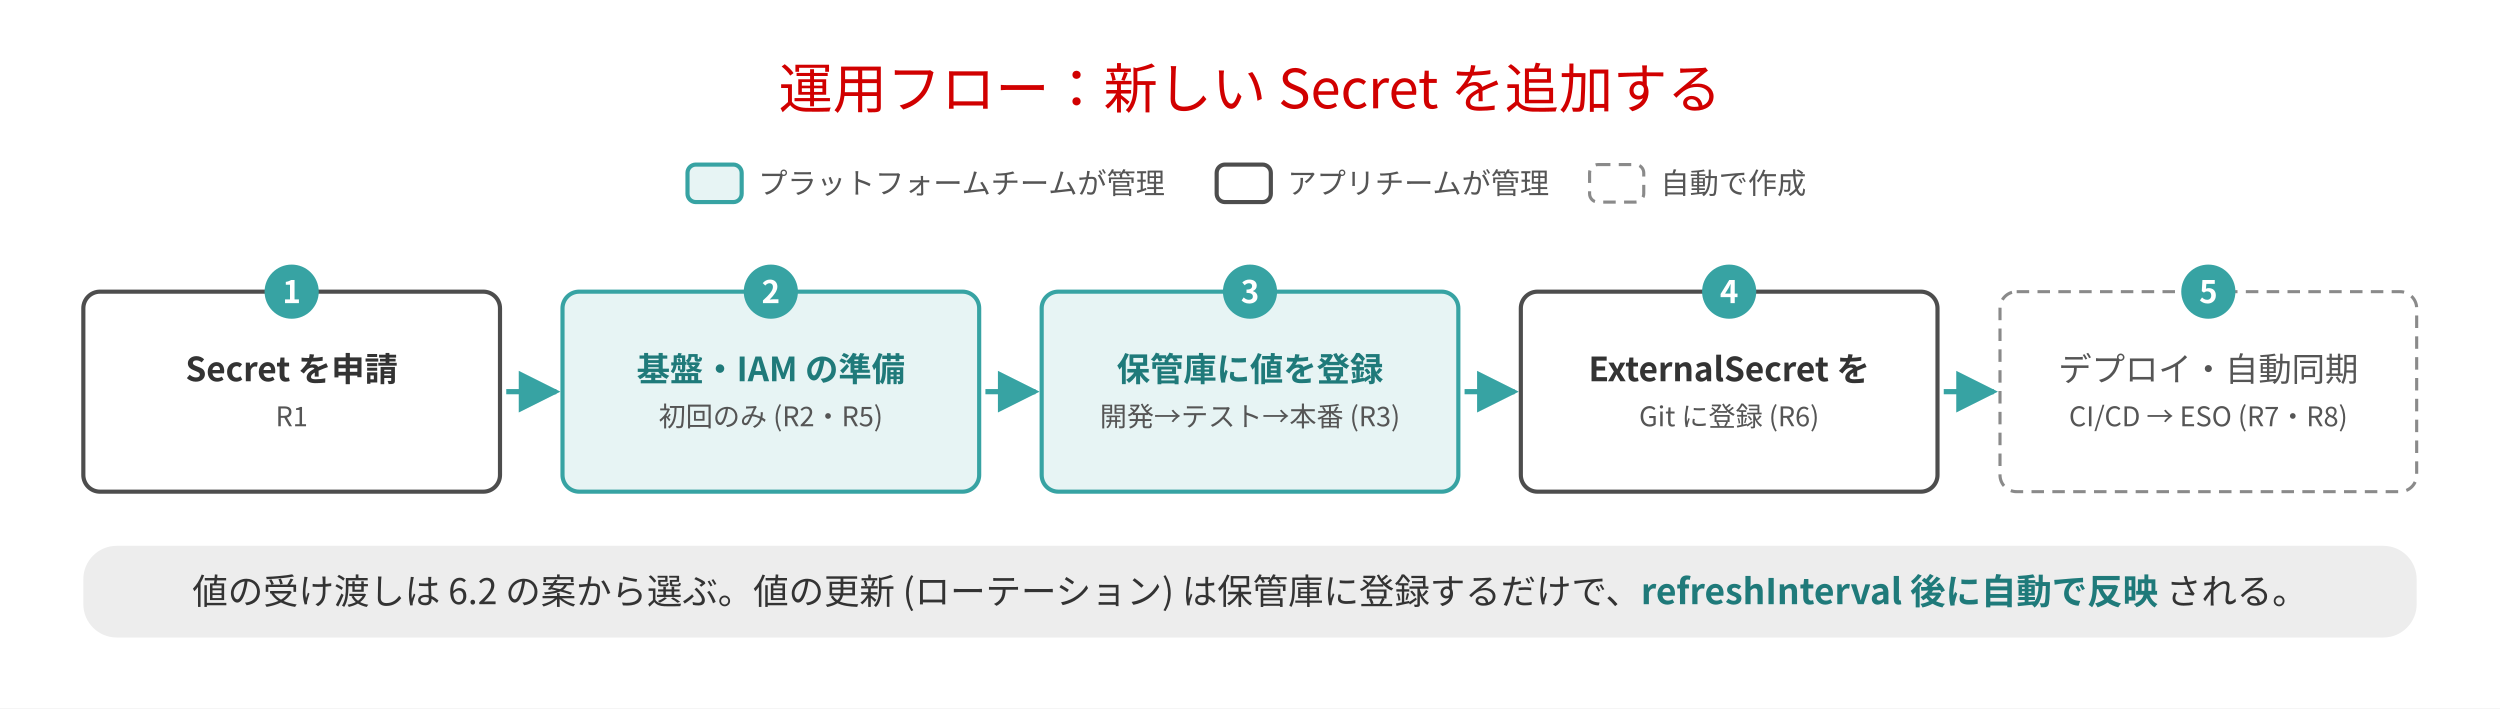
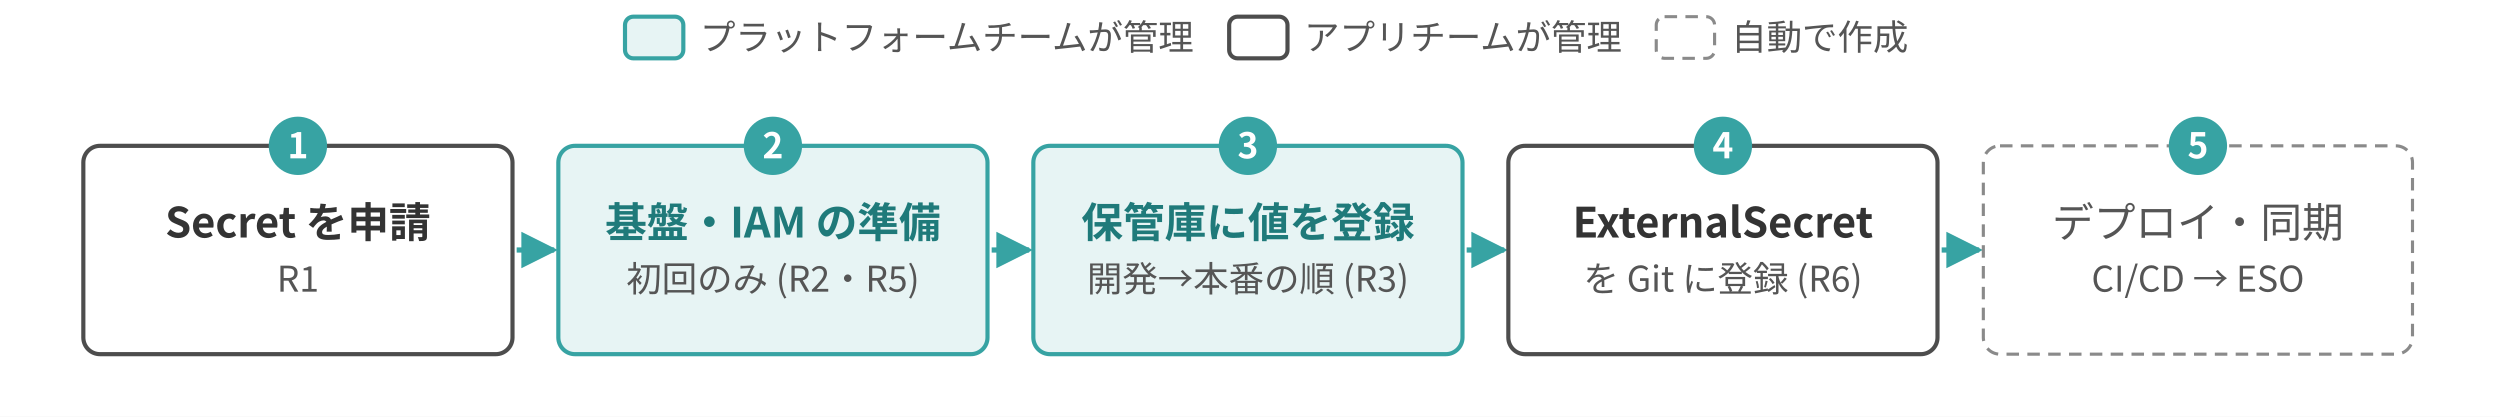
- <svg xmlns="http://www.w3.org/2000/svg" viewBox="0 0 1200 340" width="1200" height="340" font-family="'Noto Sans JP','Noto Sans CJK JP','Hiragino Sans','Hiragino Kaku Gothic ProN','Yu Gothic UI','Meiryo',sans-serif">
+ <svg xmlns="http://www.w3.org/2000/svg" viewBox="0 70 1200 200" width="900" height="150" font-family="'Noto Sans JP','Noto Sans CJK JP','Hiragino Sans','Hiragino Kaku Gothic ProN','Yu Gothic UI','Meiryo',sans-serif">
  <defs>
-     <marker id="arr-teal" viewBox="0 0 10 10" refX="9" refY="5" markerWidth="8" markerHeight="8" orient="auto-start-reverse">
+     <marker id="arr-teal" viewBox="0 0 10 10" refX="9" refY="5" markerWidth="7" markerHeight="7" orient="auto-start-reverse">
      <path d="M0,0 L10,5 L0,10 z" fill="#37a3a3" />
    </marker>
-     <marker id="arr-gray" viewBox="0 0 10 10" refX="9" refY="5" markerWidth="8" markerHeight="8" orient="auto-start-reverse">
+     <marker id="arr-gray" viewBox="0 0 10 10" refX="9" refY="5" markerWidth="7" markerHeight="7" orient="auto-start-reverse">
      <path d="M0,0 L10,5 L0,10 z" fill="#6b6b6b" />
    </marker>
-     <marker id="arr-red" viewBox="0 0 10 10" refX="9" refY="5" markerWidth="8" markerHeight="8" orient="auto-start-reverse">
+     <marker id="arr-red" viewBox="0 0 10 10" refX="9" refY="5" markerWidth="7" markerHeight="7" orient="auto-start-reverse">
      <path d="M0,0 L10,5 L0,10 z" fill="#d10000" />
    </marker>
  </defs>
-   <rect width="1200" height="340" fill="#ffffff" />
-   <text x="600.0" y="52" text-anchor="middle" font-size="26" fill="#d10000">運用フロー：新しい Secret を追加する</text>
-   <rect x="330" y="79" width="26" height="18" rx="4" fill="#e7f4f4" stroke="#37a3a3" stroke-width="2" />
-   <text x="364" y="93" text-anchor="start" font-size="14" fill="#555555">プラットフォームチームが管理</text>
-   <rect x="584" y="79" width="26" height="18" rx="4" fill="#ffffff" stroke="#4d4d4d" stroke-width="2" />
-   <text x="618" y="93" text-anchor="start" font-size="14" fill="#555555">アプリチームが管理</text>
-   <rect x="763" y="79" width="26" height="18" rx="4" fill="#ffffff" stroke="#8a8a8a" stroke-width="1.5" stroke-dasharray="6 4" />
-   <text x="797" y="93" text-anchor="start" font-size="14" fill="#555555">自動で作成</text>
-   <rect x="40" y="140" width="200" height="96" rx="8" fill="#ffffff" stroke="#4d4d4d" stroke-width="2" />
-   <text x="140.0" y="183.0" text-anchor="middle" font-size="16" fill="#333333" font-weight="bold">Secret を申請</text>
-   <text x="140.0" y="204.6" text-anchor="middle" font-size="13" fill="#555555">R1</text>
-   <circle cx="140.0" cy="140" r="13" fill="#37a3a3" />
-   <text x="140.0" y="145.5" text-anchor="middle" font-size="15" fill="#ffffff" font-weight="bold">1</text>
-   <path d="M243,188 L267,188" fill="none" stroke="#37a3a3" stroke-width="2.5" marker-end="url(#arr-teal)" />
-   <rect x="270" y="140" width="200" height="96" rx="8" fill="#e7f4f4" stroke="#37a3a3" stroke-width="2" />
-   <text x="370.0" y="183.0" text-anchor="middle" font-size="16" fill="#1f7a7a" font-weight="bold">基盤・IAM の準備</text>
-   <text x="370.0" y="204.6" text-anchor="middle" font-size="13" fill="#555555">初回のみ (R2・R5)</text>
-   <circle cx="370.0" cy="140" r="13" fill="#37a3a3" />
-   <text x="370.0" y="145.5" text-anchor="middle" font-size="15" fill="#ffffff" font-weight="bold">2</text>
-   <path d="M473,188 L497,188" fill="none" stroke="#37a3a3" stroke-width="2.5" marker-end="url(#arr-teal)" />
-   <rect x="500" y="140" width="200" height="96" rx="8" fill="#e7f4f4" stroke="#37a3a3" stroke-width="2" />
-   <text x="600.0" y="183.0" text-anchor="middle" font-size="16" fill="#1f7a7a" font-weight="bold">保管庫に値を登録</text>
-   <text x="600.0" y="204.6" text-anchor="middle" font-size="13" fill="#555555">開発→テスト→本番 (R3)</text>
-   <circle cx="600.0" cy="140" r="13" fill="#37a3a3" />
-   <text x="600.0" y="145.5" text-anchor="middle" font-size="15" fill="#ffffff" font-weight="bold">3</text>
-   <path d="M703,188 L727,188" fill="none" stroke="#37a3a3" stroke-width="2.5" marker-end="url(#arr-teal)" />
-   <rect x="730" y="140" width="200" height="96" rx="8" fill="#ffffff" stroke="#4d4d4d" stroke-width="2" />
-   <text x="830.0" y="183.0" text-anchor="middle" font-size="16" fill="#333333" font-weight="bold">ExternalSecret を</text>
-   <text x="830.0" y="204.6" text-anchor="middle" font-size="13" fill="#555555">Git に登録 (R6)</text>
-   <circle cx="830.0" cy="140" r="13" fill="#37a3a3" />
-   <text x="830.0" y="145.5" text-anchor="middle" font-size="15" fill="#ffffff" font-weight="bold">4</text>
-   <path d="M933,188 L957,188" fill="none" stroke="#37a3a3" stroke-width="2.5" marker-end="url(#arr-teal)" />
-   <rect x="960" y="140" width="200" height="96" rx="8" fill="#ffffff" stroke="#8a8a8a" stroke-width="1.5" stroke-dasharray="6 4" />
-   <text x="1060.0" y="183.0" text-anchor="middle" font-size="16" fill="#555555">デプロイ・自動同期</text>
-   <text x="1060.0" y="204.6" text-anchor="middle" font-size="13" fill="#555555">CI/CD → ESO (R7・R8)</text>
-   <circle cx="1060.0" cy="140" r="13" fill="#37a3a3" />
-   <text x="1060.0" y="145.5" text-anchor="middle" font-size="15" fill="#ffffff" font-weight="bold">5</text>
-   <rect x="40" y="262" width="1120" height="44" rx="16" fill="#ededed" />
-   <text x="600.0" y="290" text-anchor="middle" font-size="17" fill="#333333">値の受け渡しは 6.2 の案から選ぶ。値の更新 (ローテーション) は保管庫に登録するだけで、<tspan fill="#1f7a7a" font-weight="bold">refreshInterval 後に自動で反映</tspan> される。</text>
+   <rect x="0" y="70" width="1200" height="200" fill="#ffffff" />
+   <rect x="300" y="78" width="28" height="20" rx="4" fill="#e7f4f4" stroke="#37a3a3" stroke-width="2" />
+   <text x="336" y="94" text-anchor="start" font-size="17" fill="#555555">プラットフォームチームが管理</text>
+   <rect x="590" y="78" width="28" height="20" rx="4" fill="#ffffff" stroke="#4d4d4d" stroke-width="2" />
+   <text x="626" y="94" text-anchor="start" font-size="17" fill="#555555">アプリチームが管理</text>
+   <rect x="795" y="78" width="28" height="20" rx="4" fill="#ffffff" stroke="#8a8a8a" stroke-width="1.5" stroke-dasharray="6 4" />
+   <text x="831" y="94" text-anchor="start" font-size="17" fill="#555555">自動で作成</text>
+   <rect x="40" y="140" width="206" height="100" rx="8" fill="#ffffff" stroke="#4d4d4d" stroke-width="2" />
+   <text x="143.0" y="184.0" text-anchor="middle" font-size="20" fill="#333333" font-weight="bold">Secret を申請</text>
+   <text x="143.0" y="210.0" text-anchor="middle" font-size="17" fill="#555555">R1</text>
+   <circle cx="143.0" cy="140" r="14" fill="#37a3a3" />
+   <text x="143.0" y="146" text-anchor="middle" font-size="17" fill="#ffffff" font-weight="bold">1</text>
+   <path d="M248,190 L266,190" fill="none" stroke="#37a3a3" stroke-width="2.5" marker-end="url(#arr-teal)" />
+   <rect x="268" y="140" width="206" height="100" rx="8" fill="#e7f4f4" stroke="#37a3a3" stroke-width="2" />
+   <text x="371.0" y="184.0" text-anchor="middle" font-size="20" fill="#1f7a7a" font-weight="bold">基盤・IAM の準備</text>
+   <text x="371.0" y="210.0" text-anchor="middle" font-size="17" fill="#555555">初回のみ (R2・R5)</text>
+   <circle cx="371.0" cy="140" r="14" fill="#37a3a3" />
+   <text x="371.0" y="146" text-anchor="middle" font-size="17" fill="#ffffff" font-weight="bold">2</text>
+   <path d="M476,190 L494,190" fill="none" stroke="#37a3a3" stroke-width="2.5" marker-end="url(#arr-teal)" />
+   <rect x="496" y="140" width="206" height="100" rx="8" fill="#e7f4f4" stroke="#37a3a3" stroke-width="2" />
+   <text x="599.0" y="184.0" text-anchor="middle" font-size="20" fill="#1f7a7a" font-weight="bold">保管庫に値を登録</text>
+   <text x="599.0" y="210.0" text-anchor="middle" font-size="17" fill="#555555">開発→本番の順 (R3)</text>
+   <circle cx="599.0" cy="140" r="14" fill="#37a3a3" />
+   <text x="599.0" y="146" text-anchor="middle" font-size="17" fill="#ffffff" font-weight="bold">3</text>
+   <path d="M704,190 L722,190" fill="none" stroke="#37a3a3" stroke-width="2.5" marker-end="url(#arr-teal)" />
+   <rect x="724" y="140" width="206" height="100" rx="8" fill="#ffffff" stroke="#4d4d4d" stroke-width="2" />
+   <text x="827.0" y="184.0" text-anchor="middle" font-size="20" fill="#333333" font-weight="bold">ExternalSecret</text>
+   <text x="827.0" y="210.0" text-anchor="middle" font-size="17" fill="#555555">を Git に登録 (R6)</text>
+   <circle cx="827.0" cy="140" r="14" fill="#37a3a3" />
+   <text x="827.0" y="146" text-anchor="middle" font-size="17" fill="#ffffff" font-weight="bold">4</text>
+   <path d="M932,190 L950,190" fill="none" stroke="#37a3a3" stroke-width="2.5" marker-end="url(#arr-teal)" />
+   <rect x="952" y="140" width="206" height="100" rx="8" fill="#ffffff" stroke="#8a8a8a" stroke-width="1.5" stroke-dasharray="6 4" />
+   <text x="1055.0" y="184.0" text-anchor="middle" font-size="20" fill="#555555">デプロイ・同期</text>
+   <text x="1055.0" y="210.0" text-anchor="middle" font-size="17" fill="#555555">CI/CD → ESO</text>
+   <circle cx="1055.0" cy="140" r="14" fill="#37a3a3" />
+   <text x="1055.0" y="146" text-anchor="middle" font-size="17" fill="#ffffff" font-weight="bold">5</text>
</svg>
